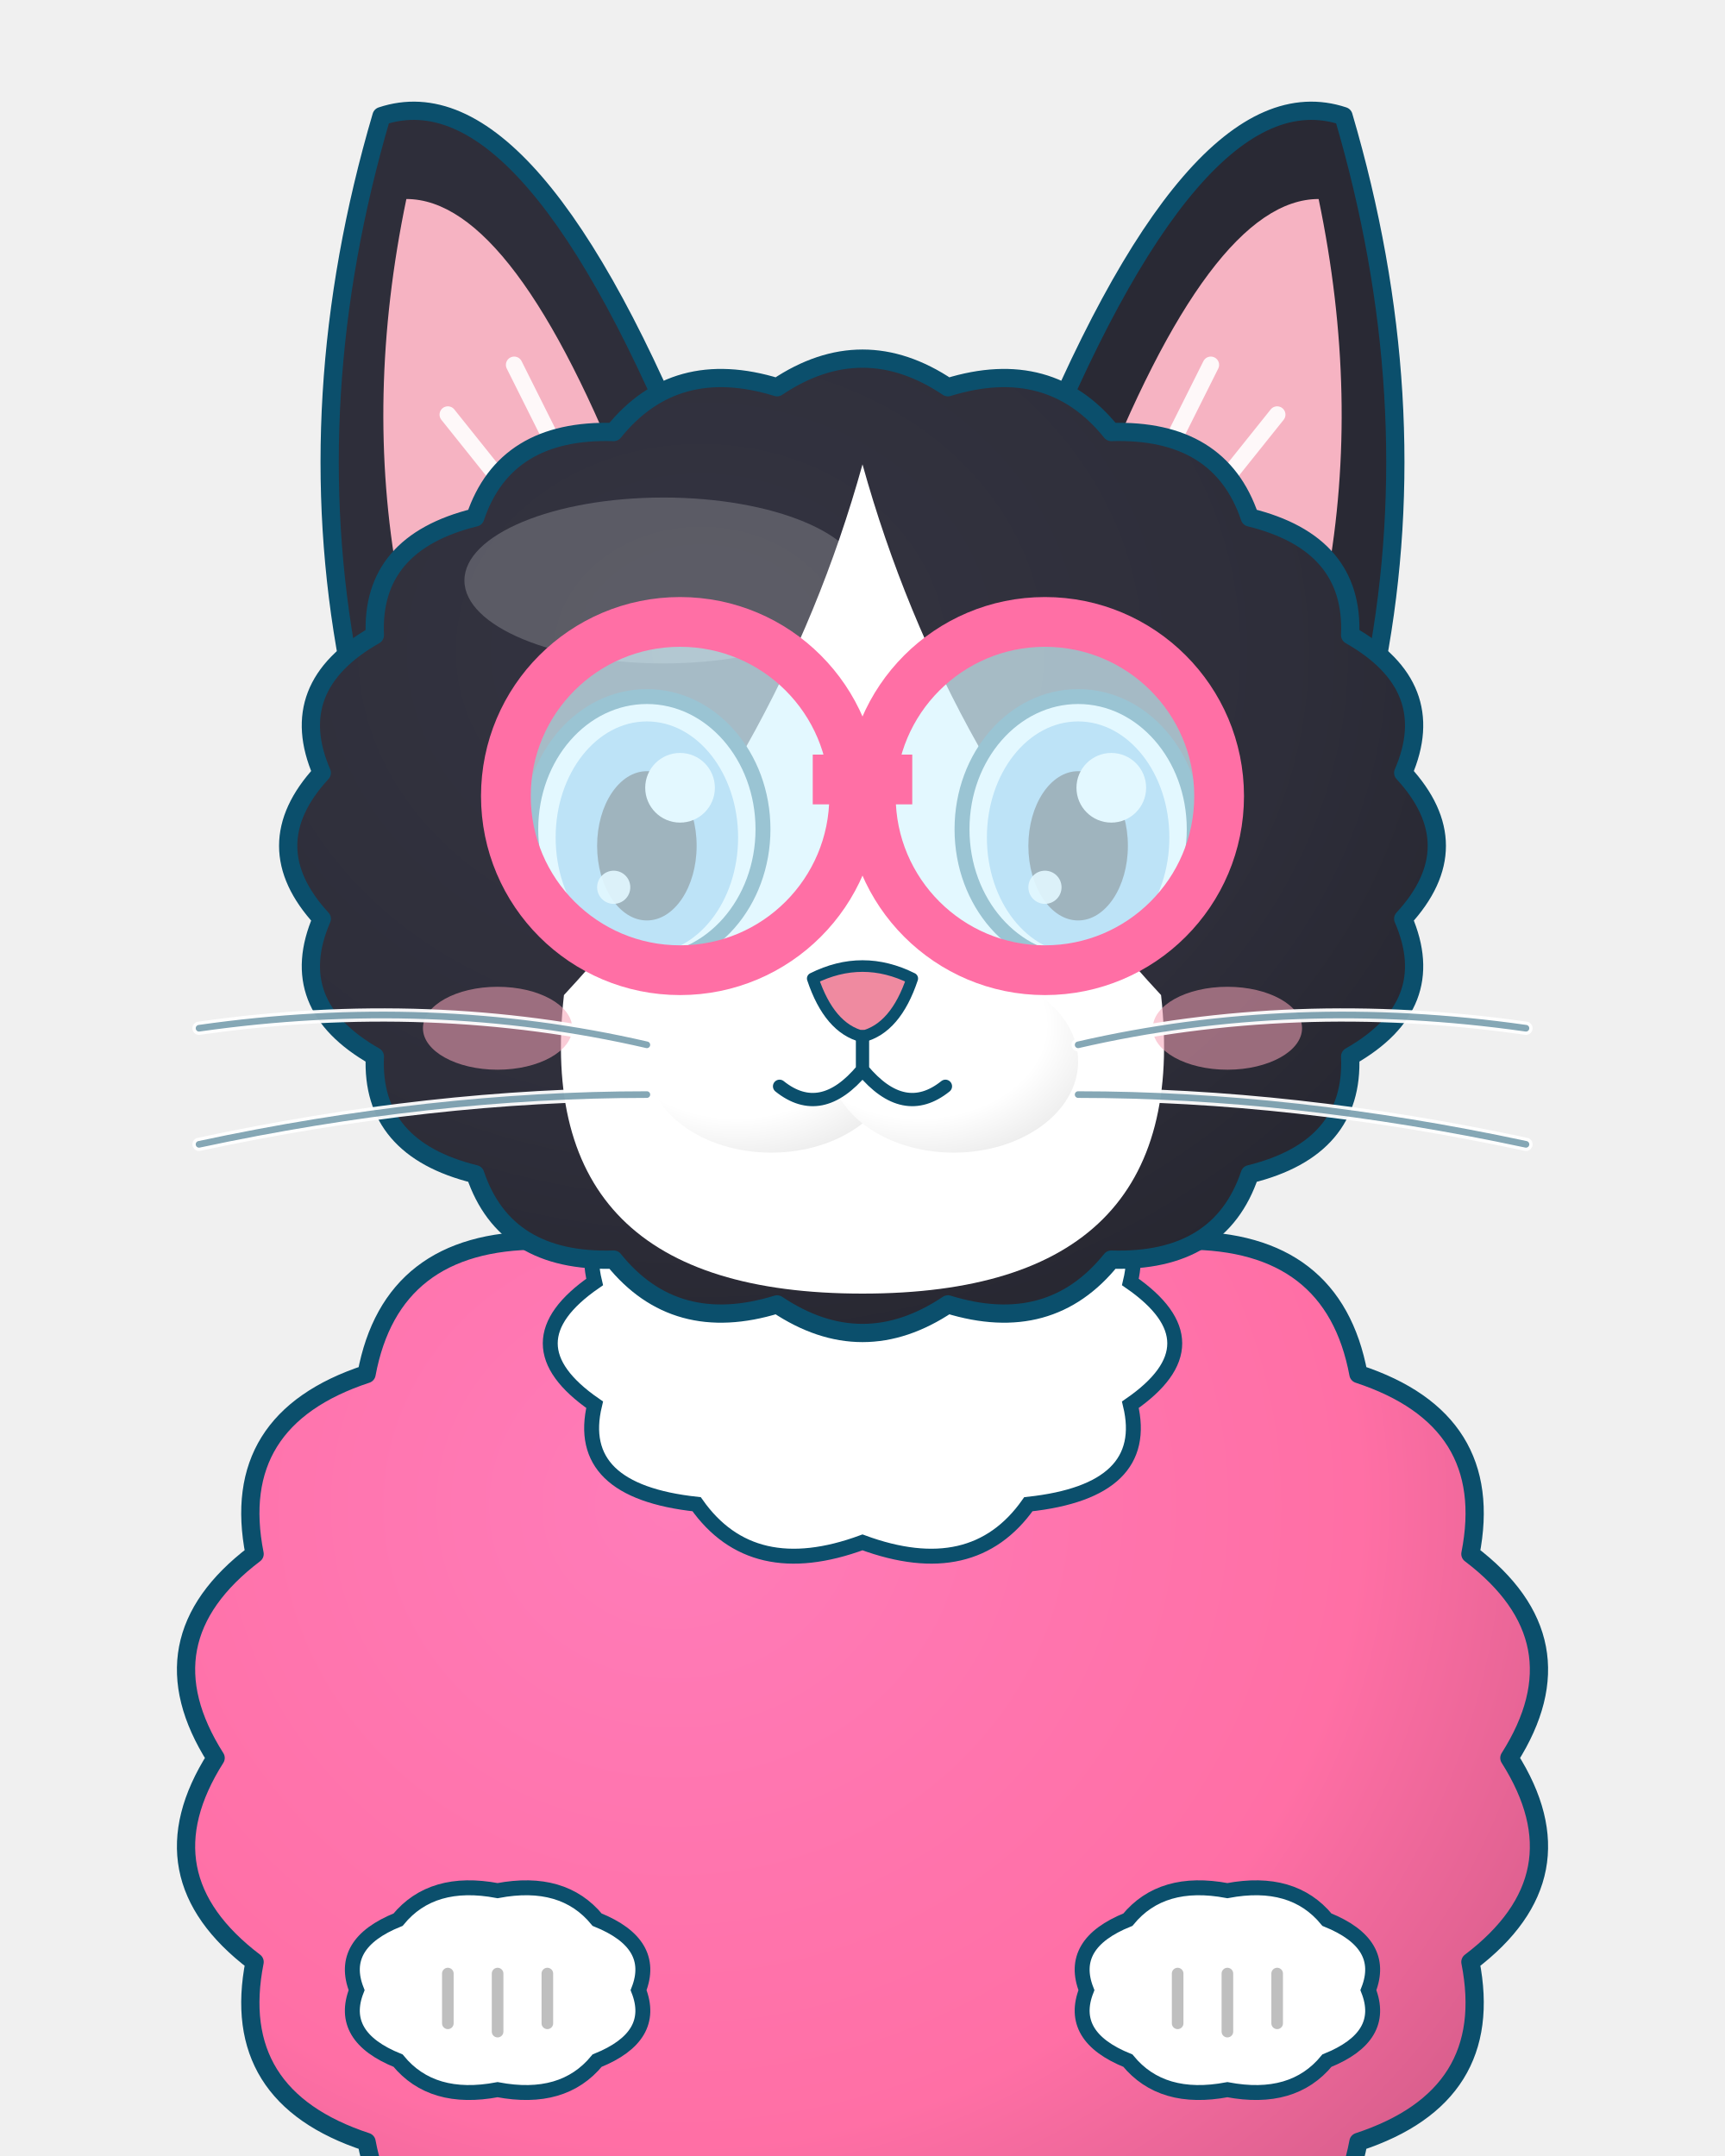
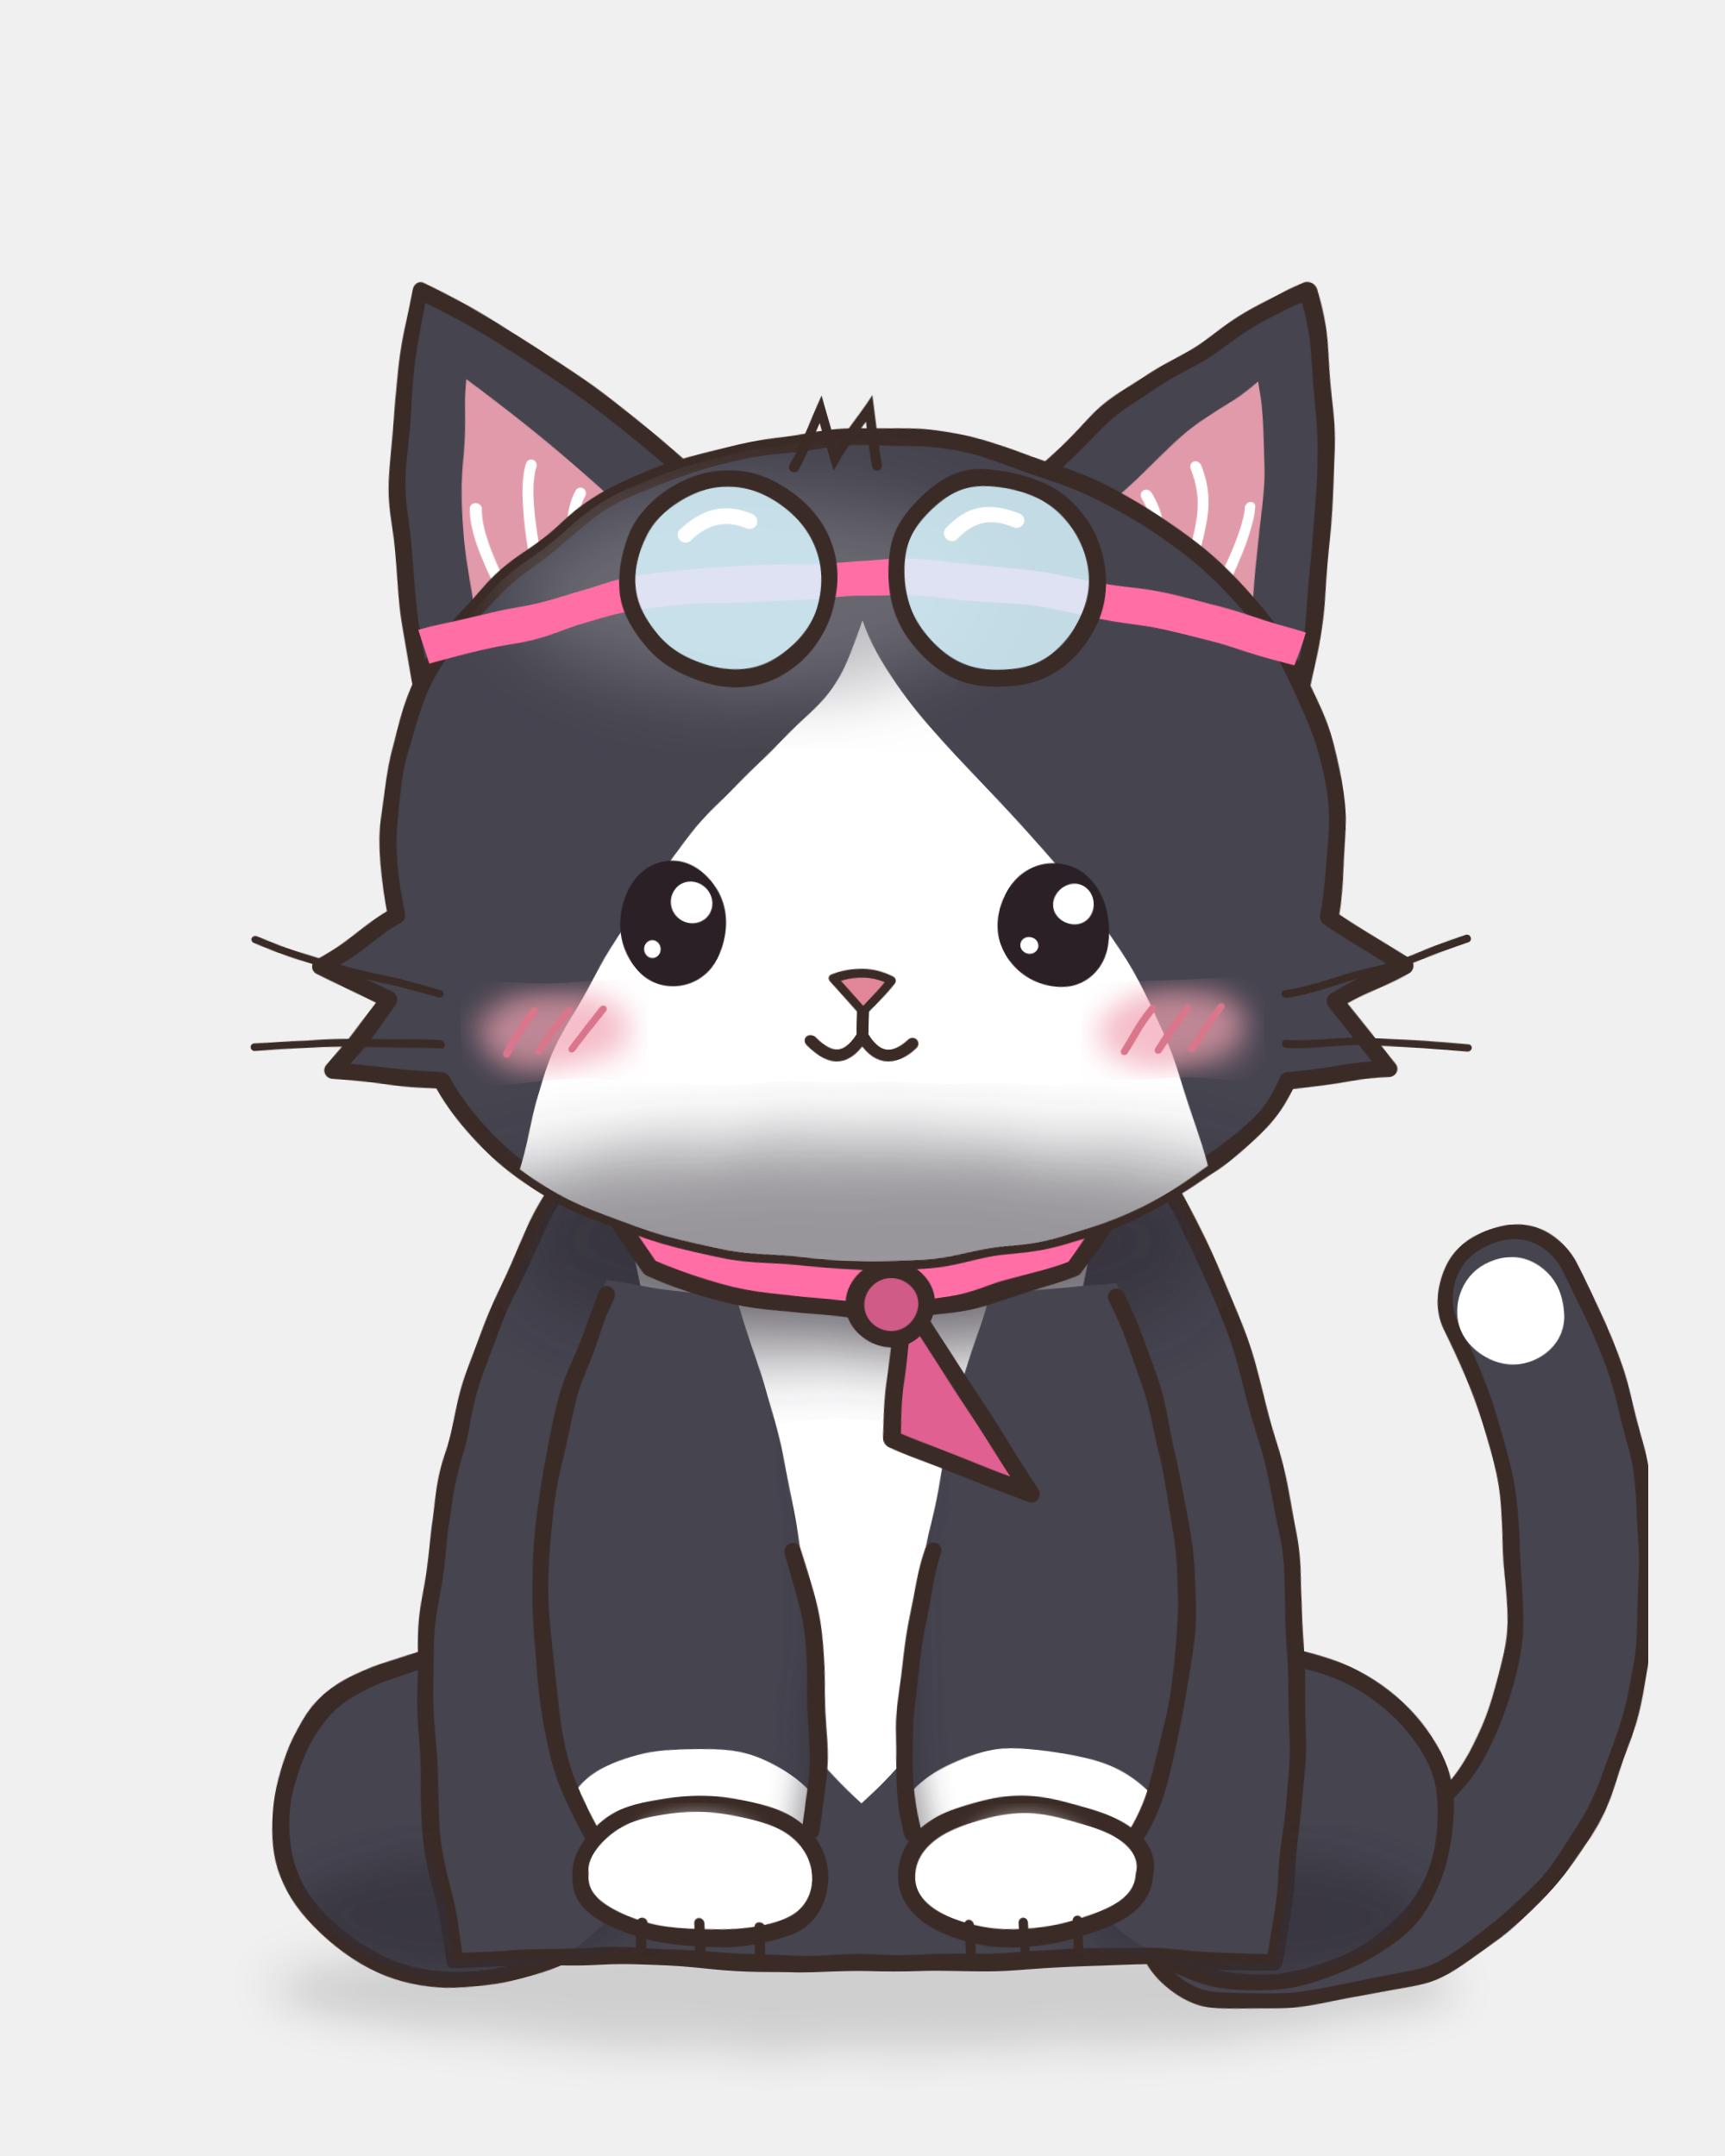
<svg xmlns="http://www.w3.org/2000/svg" viewBox="-104 -252 208 260">
  <defs>
-     <radialGradient id="ofrutigerblack05313" cx=".36" cy=".30" r=".85">
-       <stop offset="0" stop-color="#ff7cb9" />
-       <stop offset=".6" stop-color="#ff6fa5" />
-       <stop offset="1" stop-color="#c75781" />
-     </radialGradient>
-     <radialGradient id="ffrutigerblack05313" cx=".36" cy=".30" r=".85">
-       <stop offset="0" stop-color="#343441" />
-       <stop offset=".6" stop-color="#2e2e3a" />
-       <stop offset="1" stop-color="#24242d" />
-     </radialGradient>
-     <radialGradient id="wfrutigerblack05313" cx=".36" cy=".30" r=".85">
-       <stop offset="0" stop-color="#ffffff" />
-       <stop offset=".6" stop-color="#ffffff" />
-       <stop offset="1" stop-color="#e6e6e6" />
-     </radialGradient>
-     <clipPath id="hfrutigerblack05313">
-       <path d="M65.2 -141.2 Q69.7 -130.8 58.8 -124.6 Q59.3 -113.5 46.7 -110.4 Q43.1 -99.7 30.0 -100.1 Q22.6 -90.9 10.3 -94.7 Q0.0 -87.8 -10.3 -94.7 Q-22.6 -90.9 -30.0 -100.1 Q-43.1 -99.7 -46.7 -110.4 Q-59.3 -113.5 -58.8 -124.6 Q-69.7 -130.8 -65.2 -141.2 Q-73.3 -150.0 -65.2 -158.8 Q-69.7 -169.2 -58.8 -175.4 Q-59.3 -186.5 -46.7 -189.6 Q-43.1 -200.3 -30.0 -199.9 Q-22.6 -209.1 -10.3 -205.3 Q-0.0 -212.2 10.3 -205.3 Q22.6 -209.1 30.0 -199.9 Q43.1 -200.3 46.7 -189.6 Q59.3 -186.5 58.8 -175.4 Q69.7 -169.2 65.2 -158.8 Q73.3 -150.0 65.2 -141.2Z" />
-     </clipPath>
+     <filter id="ink" x="-5%" y="-5%" width="110%" height="110%">
+       <feTurbulence type="fractalNoise" baseFrequency=".05" numOctaves="2" seed="3" result="n" />
+       <feDisplacementMap in="SourceGraphic" in2="n" scale="2.2" />
+     </filter>
+     <filter id="pencil">
+       <feTurbulence type="fractalNoise" baseFrequency="1.1 .35" numOctaves="2" seed="5" />
+       <feColorMatrix values="0 0 0 0 .25  0 0 0 0 .2  0 0 0 0 .18  0 0 0 .22 -.02" />
+       <feComposite in2="SourceGraphic" operator="in" />
+     </filter>
+     <filter id="blur1">
+       <feGaussianBlur stdDeviation="1" />
+     </filter>
+     <filter id="blur2">
+       <feGaussianBlur stdDeviation="2" />
+     </filter>
+     <filter id="blur3" x="-30%" y="-30%" width="160%" height="160%">
+       <feGaussianBlur stdDeviation="3" />
+     </filter>
+     <filter id="blur4" x="-30%" y="-30%" width="160%" height="160%">
+       <feGaussianBlur stdDeviation="5" />
+     </filter>
  </defs>
-   <ellipse cx="6" cy="34" rx="78" ry="15" fill="#000" opacity=".15" />
-   <path d="M78.0 -40.0 Q87.0 -25.8 73.3 -15.4 Q76.5 0.8 59.8 6.3 Q56.8 22.4 39.0 22.4 Q30.2 36.6 13.5 30.9 Q0.0 41.5 -13.5 30.9 Q-30.2 36.6 -39.0 22.4 Q-56.8 22.4 -59.8 6.3 Q-76.5 0.8 -73.3 -15.4 Q-87.0 -25.8 -78.0 -40.0 Q-87.0 -54.2 -73.3 -64.6 Q-76.5 -80.8 -59.8 -86.3 Q-56.8 -102.4 -39.0 -102.4 Q-30.2 -116.6 -13.5 -110.9 Q-0.0 -121.5 13.5 -110.9 Q30.2 -116.6 39.0 -102.4 Q56.8 -102.4 59.8 -86.3 Q76.5 -80.8 73.3 -64.6 Q87.0 -54.2 78.0 -40.0Z" fill="url(#ofrutigerblack05313)" stroke="#0b4f6c" stroke-width="2.2" stroke-linejoin="round" />
-   <path d="M32.3 -82.6 Q34.8 -72.2 20.0 -70.6 Q13.3 -61.1 0.0 -66.0 Q-13.3 -61.1 -20.0 -70.6 Q-34.8 -72.2 -32.3 -82.6 Q-43.0 -90.0 -32.3 -97.4 Q-34.8 -107.8 -20.0 -109.4 Q-13.3 -118.9 -0.0 -114.0 Q13.3 -118.9 20.0 -109.4 Q34.8 -107.8 32.3 -97.4 Q43.0 -90.0 32.3 -82.6Z" fill="#ffffff" stroke="#0b4f6c" stroke-width="1.8" />
-   <path d="M-20 -194 Q-40 -244 -58 -238 Q-68 -204 -62 -172Z" fill="#2e2e3a" stroke="#0b4f6c" stroke-width="2.2" stroke-linejoin="round" />
-   <path d="M-28 -192 Q-42 -228 -55 -228 Q-60 -204 -56 -182Z" fill="#f6b3c2" />
-   <path d="M-36 -196 l-6 -12 M-42 -192 l-8 -10" stroke="#fff" stroke-width="2" stroke-linecap="round" opacity=".9" />
-   <path d="M20 -194 Q40 -244 58 -238 Q68 -204 62 -172Z" fill="#292934" stroke="#0b4f6c" stroke-width="2.2" stroke-linejoin="round" />
-   <path d="M28 -192 Q42 -228 55 -228 Q60 -204 56 -182Z" fill="#f6b3c2" />
-   <path d="M36 -196 l6 -12 M42 -192 l8 -10" stroke="#fff" stroke-width="2" stroke-linecap="round" opacity=".9" />
-   <path d="M65.2 -141.2 Q69.7 -130.8 58.8 -124.6 Q59.3 -113.5 46.7 -110.4 Q43.1 -99.7 30.0 -100.1 Q22.6 -90.9 10.3 -94.7 Q0.0 -87.8 -10.3 -94.7 Q-22.6 -90.9 -30.0 -100.1 Q-43.1 -99.7 -46.7 -110.4 Q-59.3 -113.5 -58.8 -124.6 Q-69.7 -130.8 -65.2 -141.2 Q-73.3 -150.0 -65.2 -158.8 Q-69.7 -169.2 -58.8 -175.4 Q-59.3 -186.5 -46.7 -189.6 Q-43.1 -200.3 -30.0 -199.9 Q-22.6 -209.1 -10.3 -205.3 Q-0.0 -212.2 10.3 -205.3 Q22.6 -209.1 30.0 -199.9 Q43.1 -200.3 46.7 -189.6 Q59.3 -186.5 58.8 -175.4 Q69.7 -169.2 65.2 -158.8 Q73.3 -150.0 65.2 -141.2Z" fill="url(#ffrutigerblack05313)" stroke="#0b4f6c" stroke-width="2.2" stroke-linejoin="round" />
-   <g clip-path="url(#hfrutigerblack05313)">
-     <path d="M0 -196 Q-10 -160 -36 -132 Q-40 -96 0 -96 Q40 -96 36 -132 Q10 -160 0 -196Z" fill="#ffffff" />
+   <g transform="translate(0 -150) scale(.85) translate(-120 -94)">
+     <g transform="translate(0,0)">
+       <defs>
+         <clipPath id="hafrutigerblackNone">
+           <path d="M54 104 C46 64 82 36 120 36 C158 36 194 64 186 104 L197 111 L187 116 L195 126 L180 127 C170 145 146 153 120 153 C94 153 70 145 60 127 L45 126 L53 116 L43 111 Z" />
+         </clipPath>
+         <clipPath id="bafrutigerblackNone">
+           <path d="M78 140 C58 172 54 216 62 252 L178 252 C186 216 182 172 162 140 Z" />
+           <ellipse cx="64" cy="232" rx="27" ry="23" />
+           <ellipse cx="176" cy="232" rx="27" ry="23" />
+         </clipPath>
+       </defs>
+       <g filter="url(#ink)">
+         <ellipse cx="120" cy="256" rx="84" ry="9" fill="#000" opacity=".14" filter="url(#blur3)" />
+         <path d="M170 248 C224 254 232 196 212 158" stroke="#3b2b27" stroke-width="21" fill="none" stroke-linecap="round" />
+         <path d="M170 248 C224 254 232 196 212 158" stroke="#45444f" stroke-width="16.5" fill="none" stroke-linecap="round" />
+         <circle cx="212" cy="160" r="7.5" fill="#ffffff" />
+         <ellipse cx="64" cy="232" rx="27" ry="23" stroke="#3b2b27" stroke-width="2.4" stroke-linejoin="round" stroke-linecap="round" fill="#45444f" />
+         <ellipse cx="176" cy="232" rx="27" ry="23" stroke="#3b2b27" stroke-width="2.4" stroke-linejoin="round" stroke-linecap="round" fill="#45444f" />
+         <path d="M78 140 C58 172 54 216 62 252 L178 252 C186 216 182 172 162 140 Z" stroke="#3b2b27" stroke-width="2.4" stroke-linejoin="round" stroke-linecap="round" fill="#45444f" />
+         <g clip-path="url(#bafrutigerblackNone)">
+           <path d="M86 140 C92 180 98 210 120 230 C142 210 148 180 154 140 Z" fill="#ffffff" />
+           <ellipse cx="120" cy="150" rx="50" ry="16" fill="#302f37" opacity=".7" filter="url(#blur4)" />
+           <ellipse cx="64" cy="246" rx="24" ry="8" fill="#302f37" opacity=".6" filter="url(#blur3)" />
+           <ellipse cx="176" cy="246" rx="24" ry="8" fill="#302f37" opacity=".6" filter="url(#blur3)" />
+         </g>
+         <path d="M84 156 C70 188 72 222 84 238 L112 236 C115 214 112 186 102 158 Z" fill="#45444f" />
+         <clipPath id="aafrutigerblackNone1">
+           <path d="M84 156 C70 188 72 222 84 238 L112 236 C115 214 112 186 102 158 Z" />
+         </clipPath>
+         <g clip-path="url(#aafrutigerblackNone1)">
+           <ellipse cx="96" cy="236" rx="20" ry="14" fill="#ffffff" />
+           <path d="M108 160 C114 190 114 214 110 236 L120 236 L120 160Z" fill="#302f37" opacity=".45" filter="url(#blur2)" />
+         </g>
+         <path d="M84 158 C70 188 72 222 84 238" fill="none" stroke="#3b2b27" stroke-width="2.4" stroke-linejoin="round" stroke-linecap="round" />
+         <path d="M113 234 C115 220 114 206 110 194" fill="none" stroke="#3b2b27" stroke-width="2.4" stroke-linejoin="round" stroke-linecap="round" />
+         <path d="M80 240 C78 228 114 226 114 240 C114 252 80 252 80 240Z" stroke="#3b2b27" stroke-width="2.4" stroke-linejoin="round" stroke-linecap="round" fill="#ffffff" />
+         <path d="M89 247 v4" stroke="#3b2b27" stroke-width="1.4" fill="none" stroke-linecap="round" />
+         <path d="M97 247 v4" stroke="#3b2b27" stroke-width="1.4" fill="none" stroke-linecap="round" />
+         <path d="M105 247 v4" stroke="#3b2b27" stroke-width="1.4" fill="none" stroke-linecap="round" />
+         <ellipse cx="97" cy="235" rx="9" ry="4" fill="#fff" opacity=".35" filter="url(#blur1)" />
+         <path d="M156 156 C170 188 168 222 156 238 L128 236 C125 214 128 186 138 158 Z" fill="#45444f" />
+         <clipPath id="aafrutigerblackNone-1">
+           <path d="M156 156 C170 188 168 222 156 238 L128 236 C125 214 128 186 138 158 Z" />
+         </clipPath>
+         <g clip-path="url(#aafrutigerblackNone-1)">
+           <ellipse cx="144" cy="236" rx="20" ry="14" fill="#ffffff" />
+           <path d="M132 160 C126 190 126 214 130 236 L120 236 L120 160Z" fill="#302f37" opacity=".45" filter="url(#blur2)" />
+         </g>
+         <path d="M156 158 C170 188 168 222 156 238" fill="none" stroke="#3b2b27" stroke-width="2.4" stroke-linejoin="round" stroke-linecap="round" />
+         <path d="M127 234 C125 220 126 206 130 194" fill="none" stroke="#3b2b27" stroke-width="2.4" stroke-linejoin="round" stroke-linecap="round" />
+         <path d="M160 240 C162 228 126 226 126 240 C126 252 160 252 160 240Z" stroke="#3b2b27" stroke-width="2.4" stroke-linejoin="round" stroke-linecap="round" fill="#ffffff" />
+         <path d="M151 247 v4" stroke="#3b2b27" stroke-width="1.4" fill="none" stroke-linecap="round" />
+         <path d="M143 247 v4" stroke="#3b2b27" stroke-width="1.4" fill="none" stroke-linecap="round" />
+         <path d="M135 247 v4" stroke="#3b2b27" stroke-width="1.4" fill="none" stroke-linecap="round" />
+         <ellipse cx="143" cy="235" rx="9" ry="4" fill="#fff" opacity=".35" filter="url(#blur1)" />
+         <path d="M84 145 Q120 160 156 145 L150 154 Q120 166 90 154 Z" stroke="#3b2b27" stroke-width="2.4" stroke-linejoin="round" stroke-linecap="round" fill="#ff6fa5" />
+         <path d="M126 158 L144 186 L124 178 Z" stroke="#3b2b27" stroke-width="2.4" stroke-linejoin="round" stroke-linecap="round" fill="#e06191" />
+         <circle cx="124" cy="159" r="5" stroke="#3b2b27" stroke-width="2.4" stroke-linejoin="round" stroke-linecap="round" fill="#d15b87" />
+         <path d="M60 82 C54 58 52 34 57 15 C76 25 92 37 103 49 Z" stroke="#3b2b27" stroke-width="2.4" stroke-linejoin="round" stroke-linecap="round" fill="#45444f" />
+         <path d="M67 72 C63 54 62 40 64 28 C75 36 84 44 92 52 Z" fill="#f2a3b3" opacity=".9" />
+         <path d="M 180 82 C 186 58 188 34 183 15 C 164 25 148 37 137 49 Z" stroke="#3b2b27" stroke-width="2.4" stroke-linejoin="round" stroke-linecap="round" fill="#45444f" />
+         <path d="M 173 72 C 177 54 178 40 176 28 C 165 36 156 44 148 52 Z" fill="#f2a3b3" opacity=".9" />
+         <path d="M74 56 q-3 -10 -1 -16 M79 58 q-2 -9 1 -14 M69 58 q-4 -8 -4 -12" stroke="#fff" stroke-width="1.6" fill="none" stroke-linecap="round" />
+         <path d="M166 56 q3 -10 1 -16 M161 58 q2 -9 -1 -14 M171 58 q4 -8 4 -12" stroke="#fff" stroke-width="1.6" fill="none" stroke-linecap="round" />
+         <path d="M54 104 C46 64 82 36 120 36 C158 36 194 64 186 104 L197 111 L187 116 L195 126 L180 127 C170 145 146 153 120 153 C94 153 70 145 60 127 L45 126 L53 116 L43 111 Z" stroke="#3b2b27" stroke-width="2.4" stroke-linejoin="round" stroke-linecap="round" fill="#45444f" />
+         <g clip-path="url(#hafrutigerblackNone)">
+           <path d="M120 62 C128 86 168 98 172 160 L68 160 C72 98 112 86 120 62 Z" fill="#ffffff" />
+           <ellipse cx="104" cy="58" rx="34" ry="14" fill="#86858c" opacity=".55" filter="url(#blur4)" />
+           <ellipse cx="120" cy="150" rx="70" ry="14" fill="#302f37" opacity=".5" filter="url(#blur4)" />
+         </g>
+         <path d="M110 40 l4 -8 l2 7 l5 -7 l1 8" stroke="#3b2b27" stroke-width="1.4" fill="none" stroke-linecap="round" />
+         <ellipse cx="93" cy="105" rx="7.6" ry="8.74" fill="#2a2026" />
+         <circle cx="95.66" cy="101.96" r="2.888" fill="#fff" />
+         <circle cx="89.96" cy="108.42" r="1.216" fill="#fff" />
+         <ellipse cx="76" cy="120" rx="11" ry="6" fill="#f2a3b3" opacity="0.7" filter="url(#blur2)" />
+         <path d="M69 123 l4 -6" stroke="#d9768c" stroke-width="1.1" stroke-linecap="round" />
+         <path d="M74 123 l4 -6" stroke="#d9768c" stroke-width="1.1" stroke-linecap="round" />
+         <path d="M79 123 l4 -6" stroke="#d9768c" stroke-width="1.1" stroke-linecap="round" />
+         <path d="M60 115 q-14 -3.2 -26 -7.6" stroke="#3b2b27" stroke-width="1.1" fill="none" stroke-linecap="round" />
+         <path d="M60 122 q-14 -0.4 -26 0.8" stroke="#3b2b27" stroke-width="1.1" fill="none" stroke-linecap="round" />
+         <ellipse cx="147" cy="105" rx="7.6" ry="8.74" fill="#2a2026" />
+         <circle cx="149.66" cy="101.96" r="2.888" fill="#fff" />
+         <circle cx="143.96" cy="108.42" r="1.216" fill="#fff" />
+         <ellipse cx="164" cy="120" rx="11" ry="6" fill="#f2a3b3" opacity="0.7" filter="url(#blur2)" />
+         <path d="M157 123 l4 -6" stroke="#d9768c" stroke-width="1.1" stroke-linecap="round" />
+         <path d="M162 123 l4 -6" stroke="#d9768c" stroke-width="1.1" stroke-linecap="round" />
+         <path d="M167 123 l4 -6" stroke="#d9768c" stroke-width="1.1" stroke-linecap="round" />
+         <path d="M180 115 q14 -3.2 26 -7.6" stroke="#3b2b27" stroke-width="1.1" fill="none" stroke-linecap="round" />
+         <path d="M180 122 q14 -0.4 26 0.8" stroke="#3b2b27" stroke-width="1.1" fill="none" stroke-linecap="round" />
+         <path d="M116 113 Q120 111 124 113 L120 117.5 Z" fill="#e2879a" stroke="#3b2b27" stroke-width="1.2" stroke-linejoin="round" />
+         <path d="M120 117.5 v3 M113 122 Q117 126 120 121 Q123 126 127 122" stroke="#3b2b27" fill="none" stroke-linecap="round" stroke-linejoin="round" stroke-width="1.7" />
+         <path d="M58 66 Q120 46 182 66" stroke="#ff6fa5" stroke-width="5" fill="none" />
+         <circle cx="101" cy="56" r="14" stroke="#3b2b27" stroke-width="2.4" stroke-linejoin="round" stroke-linecap="round" fill="#d8f6ff" fill-opacity=".85" />
+         <circle cx="139" cy="56" r="14" stroke="#3b2b27" stroke-width="2.4" stroke-linejoin="round" stroke-linecap="round" fill="#d8f6ff" fill-opacity=".85" />
+         <path d="M95 50 q4 -4 9 -2 M133 50 q4 -4 9 -2" stroke="#fff" stroke-width="2.2" fill="none" stroke-linecap="round" />
+       </g>
+     </g>
  </g>
-   <ellipse cx="-24" cy="-182" rx="24" ry="10" fill="#fff" opacity=".2" />
-   <ellipse cx="-11" cy="-124" rx="15" ry="11" fill="url(#wfrutigerblack05313)" />
-   <ellipse cx="11" cy="-124" rx="15" ry="11" fill="url(#wfrutigerblack05313)" />
-   <ellipse cx="-26" cy="-152" rx="14" ry="16" fill="#fff" stroke="#0b4f6c" stroke-width="1.8" />
-   <ellipse cx="-26" cy="-151" rx="11" ry="14" fill="#7fb7e3" />
-   <ellipse cx="-26" cy="-150" rx="6" ry="9" fill="#1b1b26" />
-   <circle cx="-22" cy="-157" r="4.2" fill="#fff" />
-   <circle cx="-30" cy="-145" r="2" fill="#fff" opacity=".9" />
-   <ellipse cx="-44" cy="-128" rx="9" ry="5" fill="#f6a3b6" opacity=".55" />
-   <path d="M-26 -126 Q-52 -132 -80 -128 M-26 -120 Q-52 -120 -80 -114" fill="none" stroke="#fff" stroke-width="1.6" stroke-linecap="round" opacity=".95" />
-   <path d="M-26 -126 Q-52 -132 -80 -128 M-26 -120 Q-52 -120 -80 -114" fill="none" stroke="#0b4f6c" stroke-width=".8" stroke-linecap="round" opacity=".5" />
-   <ellipse cx="26" cy="-152" rx="14" ry="16" fill="#fff" stroke="#0b4f6c" stroke-width="1.8" />
-   <ellipse cx="26" cy="-151" rx="11" ry="14" fill="#7fb7e3" />
-   <ellipse cx="26" cy="-150" rx="6" ry="9" fill="#1b1b26" />
-   <circle cx="30" cy="-157" r="4.2" fill="#fff" />
-   <circle cx="22" cy="-145" r="2" fill="#fff" opacity=".9" />
-   <ellipse cx="44" cy="-128" rx="9" ry="5" fill="#f6a3b6" opacity=".55" />
-   <path d="M26 -126 Q52 -132 80 -128 M26 -120 Q52 -120 80 -114" fill="none" stroke="#fff" stroke-width="1.6" stroke-linecap="round" opacity=".95" />
-   <path d="M26 -126 Q52 -132 80 -128 M26 -120 Q52 -120 80 -114" fill="none" stroke="#0b4f6c" stroke-width=".8" stroke-linecap="round" opacity=".5" />
-   <path d="M-6 -134 Q0 -137 6 -134 Q4 -128 0 -127 Q-4 -128 -6 -134Z" fill="#ef8aa0" stroke="#0b4f6c" stroke-width="1.4" stroke-linejoin="round" />
-   <path d="M0 -127 V-123 M0 -123 Q-5 -117 -10 -121 M0 -123 Q5 -117 10 -121" fill="none" stroke="#0b4f6c" stroke-width="1.6" stroke-linecap="round" />
-   <circle cx="-22" cy="-156" r="21" fill="#d8f6ff" fill-opacity=".7" stroke="#ff6fa5" stroke-width="6" />
-   <circle cx="22" cy="-156" r="21" fill="#d8f6ff" fill-opacity=".7" stroke="#ff6fa5" stroke-width="6" />
-   <path d="M-6 -158 H6" stroke="#ff6fa5" stroke-width="6" />
-   <path d="M-27.0 -12.0 Q-24.8 -6.4 -32.0 -3.5 Q-36.1 1.5 -44.0 0.0 Q-51.9 1.5 -56.0 -3.5 Q-63.2 -6.4 -61.0 -12.0 Q-63.2 -17.6 -56.0 -20.5 Q-51.9 -25.5 -44.0 -24.0 Q-36.1 -25.5 -32.0 -20.5 Q-24.8 -17.6 -27.0 -12.0Z" fill="#ffffff" stroke="#0b4f6c" stroke-width="1.8" />
-   <path d="M-50 -8 v-6 M-44 -7 v-7 M-38 -8 v-6" stroke="#bfbfbf" stroke-width="1.4" stroke-linecap="round" />
-   <path d="M61.0 -12.0 Q63.2 -6.4 56.0 -3.5 Q51.9 1.5 44.0 0.0 Q36.1 1.5 32.0 -3.5 Q24.8 -6.4 27.0 -12.0 Q24.8 -17.6 32.0 -20.5 Q36.1 -25.5 44.0 -24.0 Q51.9 -25.5 56.0 -20.5 Q63.2 -17.6 61.0 -12.0Z" fill="#ffffff" stroke="#0b4f6c" stroke-width="1.8" />
-   <path d="M38 -8 v-6 M44 -7 v-7 M50 -8 v-6" stroke="#bfbfbf" stroke-width="1.4" stroke-linecap="round" />
</svg>
